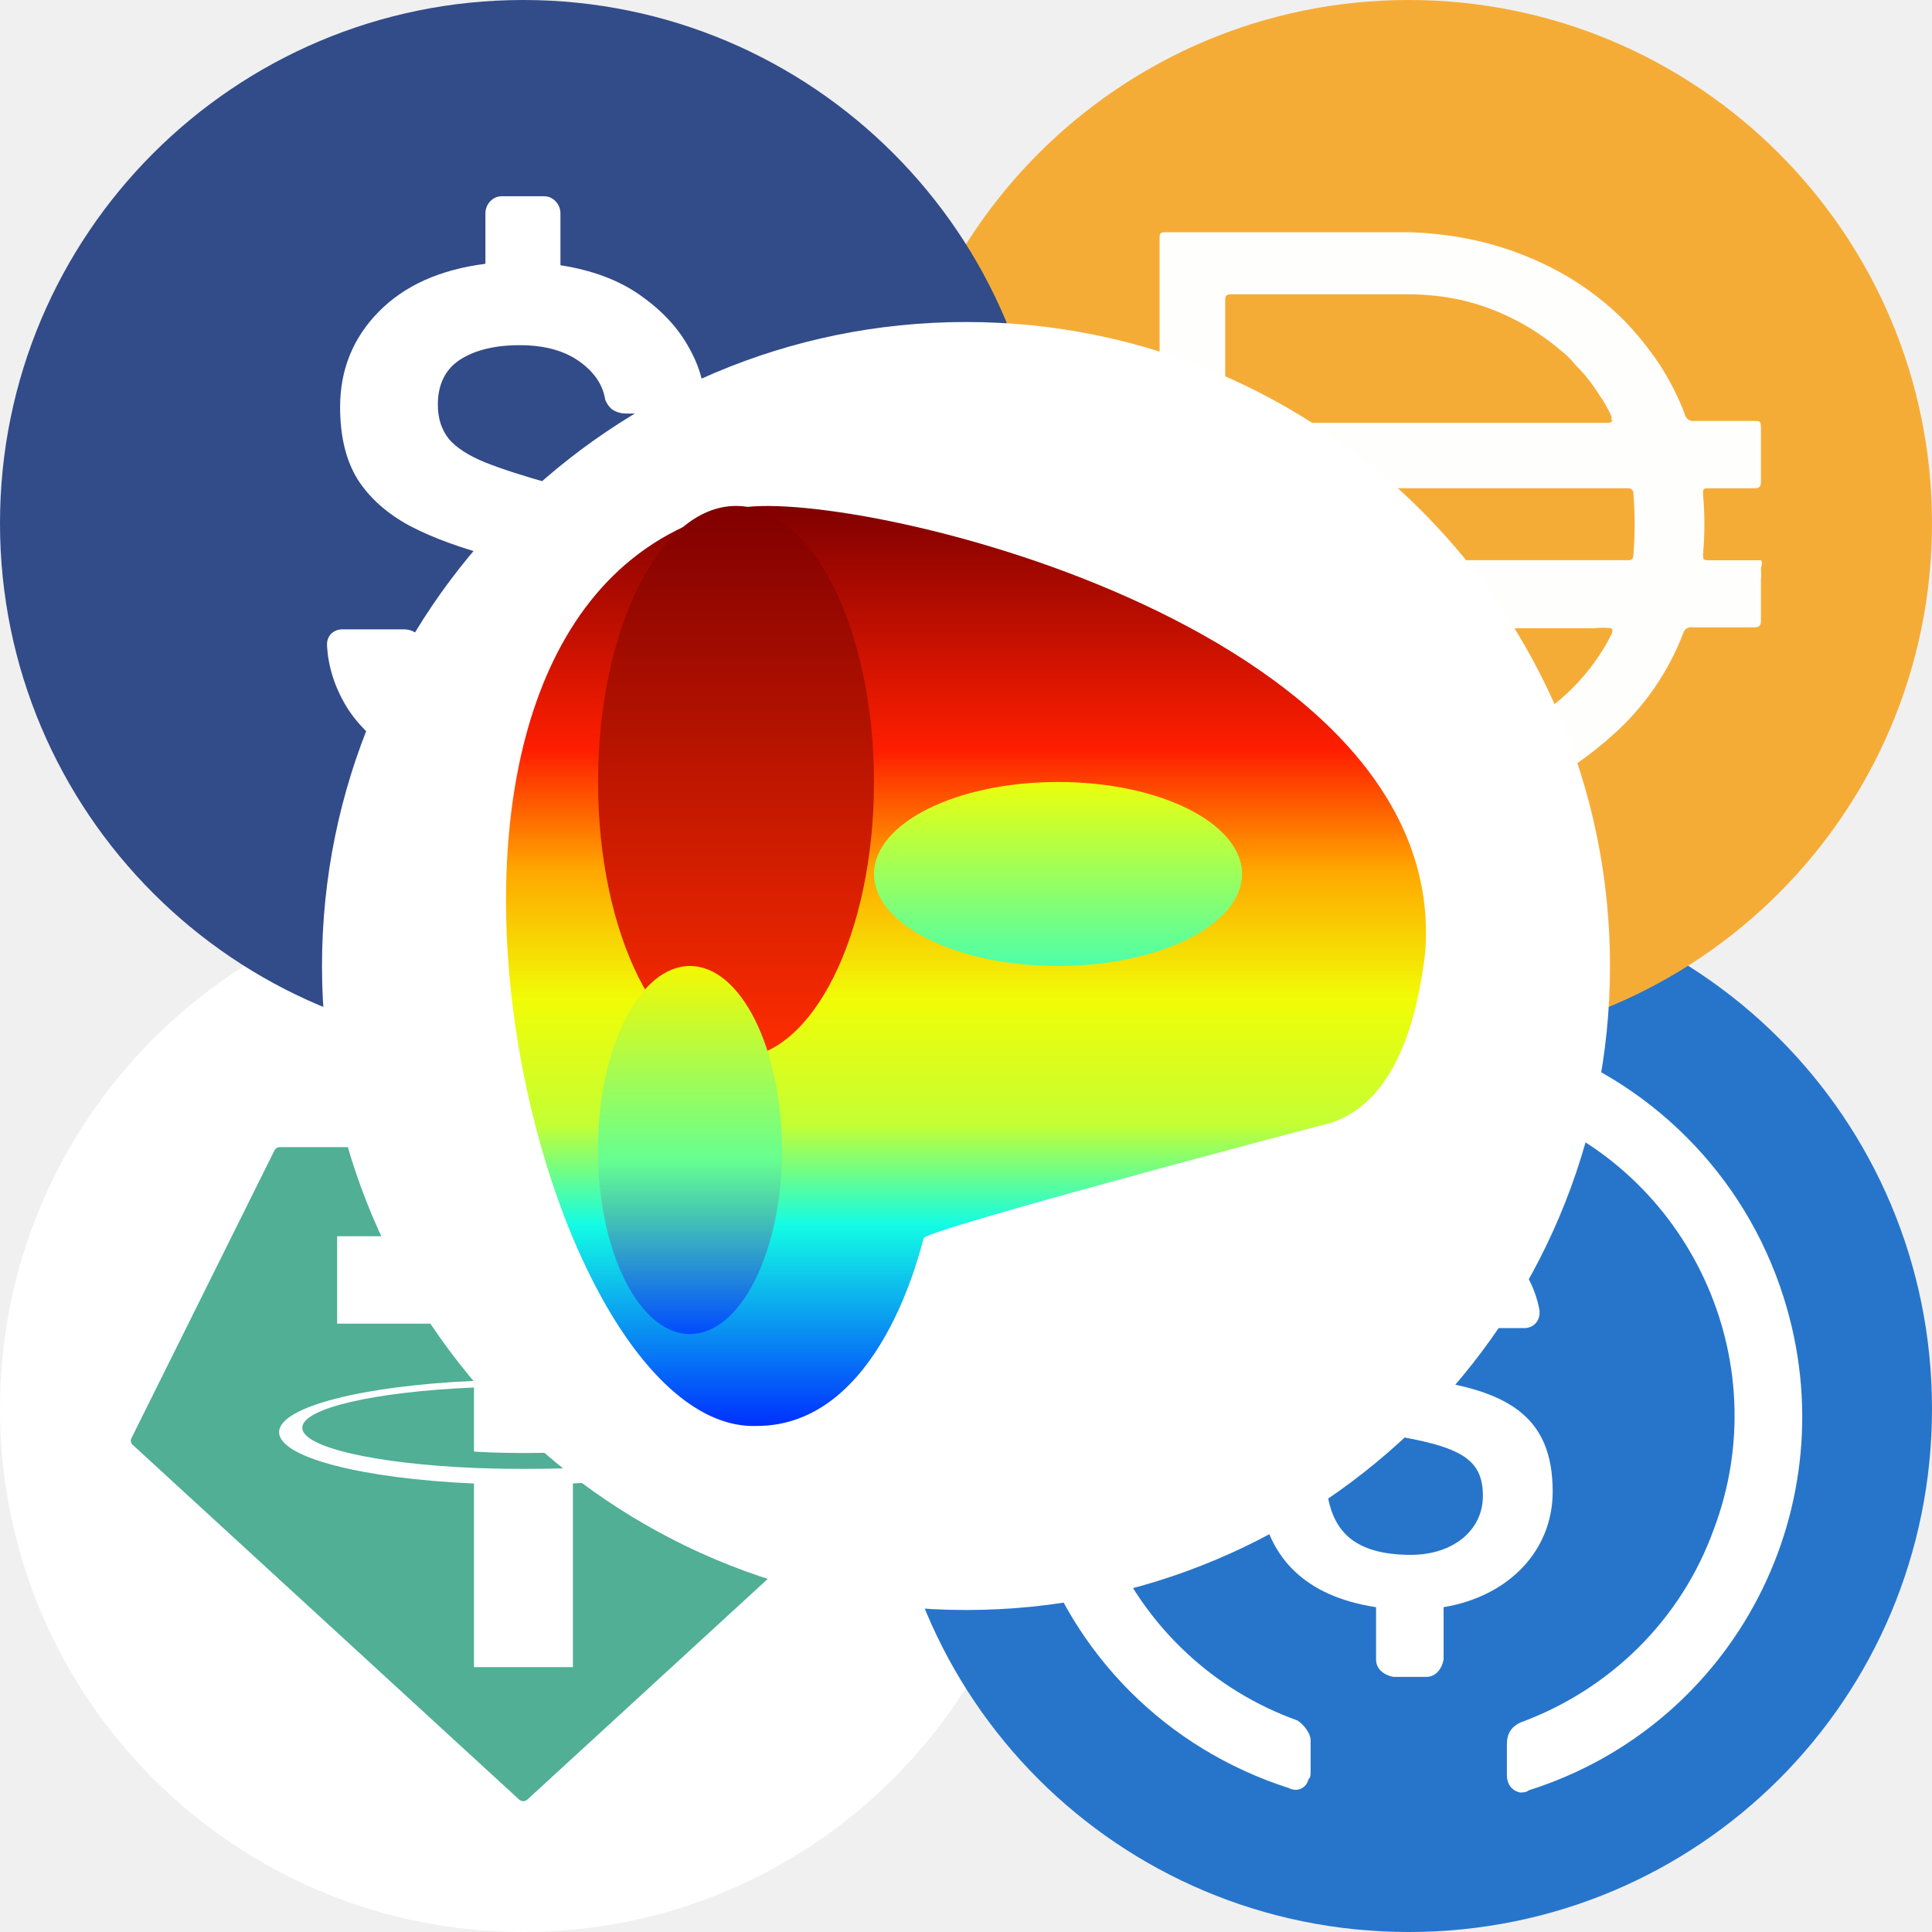
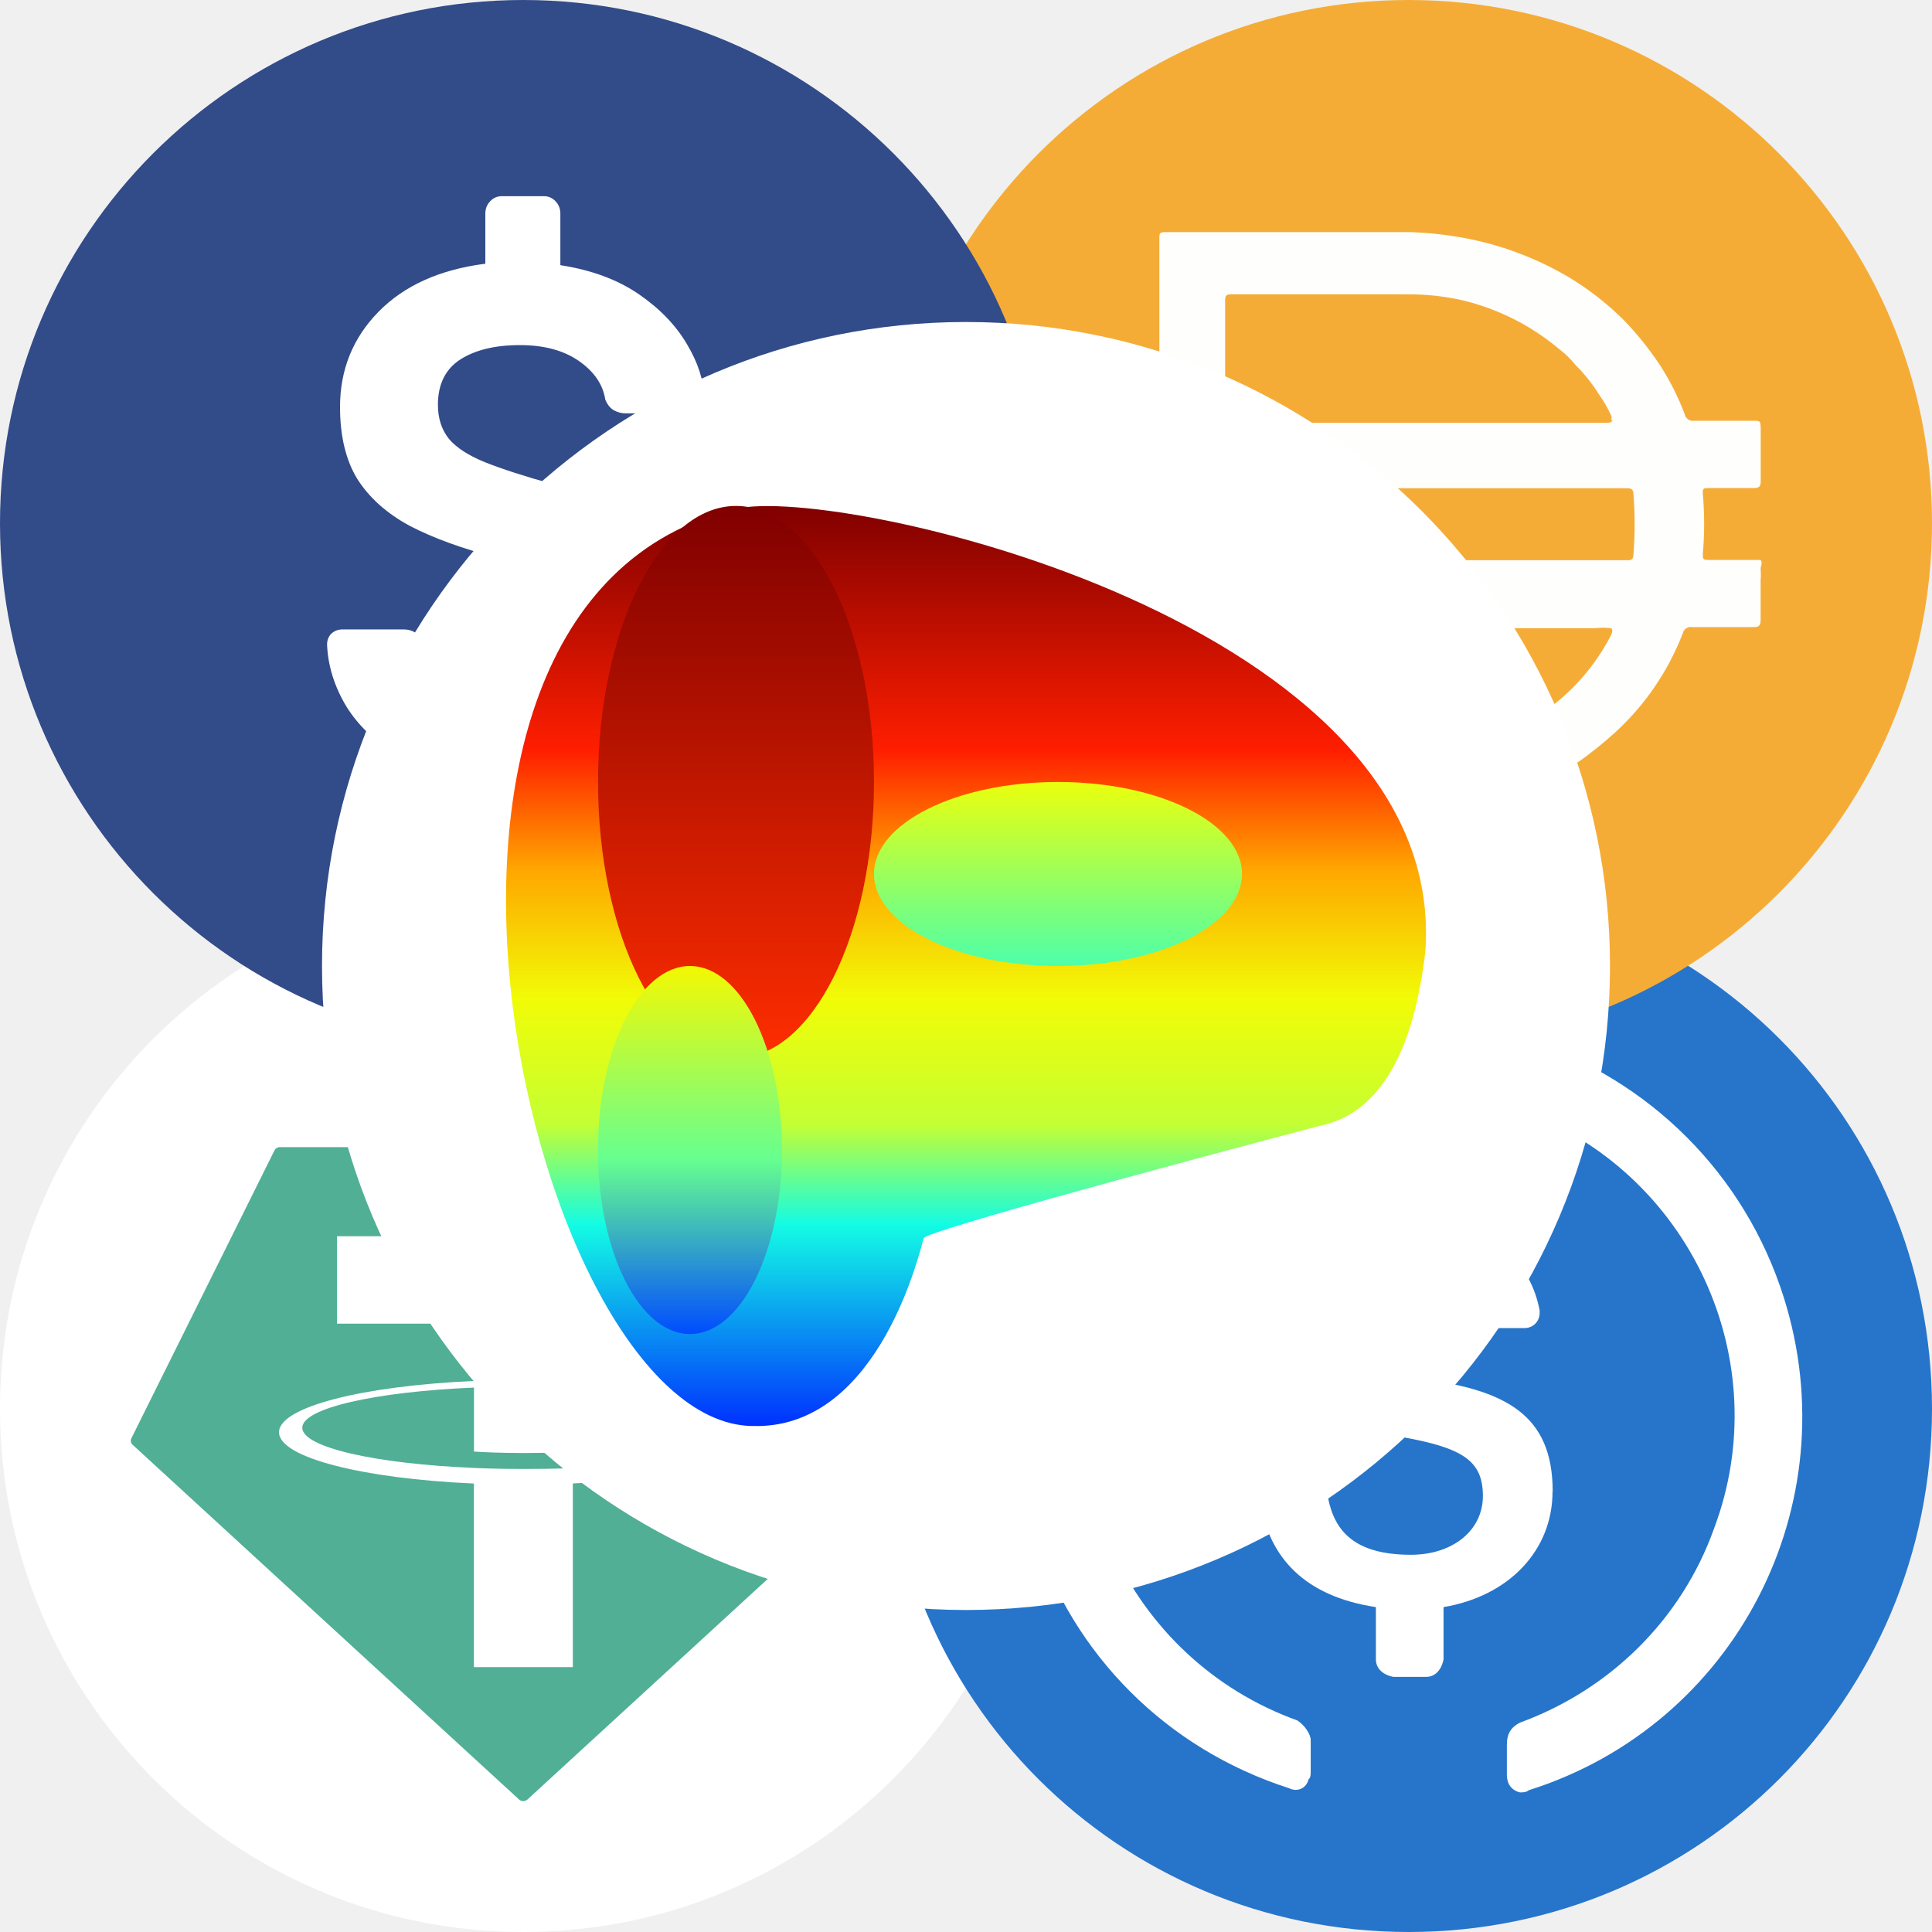
- <svg xmlns="http://www.w3.org/2000/svg" width="24" height="24" viewBox="0 0 24 24" fill="none">
-   <circle cx="6.5" cy="17.5" r="6.5" fill="white" />
-   <g clip-path="url(#clip0_115_24433)">
-     <path fill-rule="evenodd" clip-rule="evenodd" d="M3.41 14.29L1.632 17.867C1.626 17.88 1.624 17.895 1.626 17.91C1.629 17.925 1.637 17.938 1.648 17.948L6.449 22.355C6.463 22.368 6.481 22.375 6.5 22.375C6.519 22.375 6.537 22.368 6.551 22.355L11.352 17.948C11.363 17.938 11.371 17.925 11.374 17.91C11.377 17.896 11.374 17.881 11.368 17.867L9.59 14.29C9.584 14.278 9.575 14.268 9.563 14.261C9.552 14.254 9.538 14.25 9.524 14.25H3.476C3.462 14.25 3.449 14.254 3.437 14.261C3.425 14.268 3.416 14.278 3.41 14.29V14.29V14.29Z" fill="#50AF95" />
-     <path fill-rule="evenodd" clip-rule="evenodd" d="M7.117 18.235C7.082 18.237 6.904 18.247 6.507 18.247C6.191 18.247 5.967 18.238 5.888 18.235C4.667 18.183 3.755 17.979 3.755 17.736C3.755 17.492 4.667 17.288 5.888 17.236V18.032C5.968 18.037 6.197 18.05 6.512 18.05C6.892 18.05 7.082 18.035 7.116 18.032V17.237C8.334 17.289 9.244 17.492 9.244 17.736C9.244 17.979 8.334 18.183 7.116 18.234L7.117 18.235ZM7.117 17.154V16.443H8.817V15.357H4.188V16.443H5.888V17.154C4.506 17.215 3.467 17.477 3.467 17.791C3.467 18.106 4.506 18.368 5.888 18.429V20.71H7.117V18.428C8.495 18.367 9.533 18.105 9.533 17.791C9.533 17.477 8.496 17.215 7.117 17.154L7.117 17.154Z" fill="white" />
+ <svg xmlns="http://www.w3.org/2000/svg" fill="none" height="24" viewBox="0 0 24 24" width="24">
+   <linearGradient id="a" gradientUnits="userSpaceOnUse" x1="12" x2="12" y1="6.286" y2="17.714">
+     <stop offset="0" stop-color="#800000" />
+     <stop offset=".266" stop-color="#ff1e00" />
+     <stop offset=".396" stop-color="#ffa700" />
+     <stop offset=".536" stop-color="#f1fc06" />
+     <stop offset=".672" stop-color="#c4ff33" />
+     <stop offset=".781" stop-color="#13fce4" />
+     <stop offset="1" stop-color="#0030ff" />
+   </linearGradient>
+   <linearGradient id="b" gradientUnits="userSpaceOnUse" x1="9.143" x2="9.143" y1="6.286" y2="13.143">
+     <stop offset="0" stop-color="#800000" />
+     <stop offset="1" stop-color="#ff2d00" />
+   </linearGradient>
+   <linearGradient id="c" gradientUnits="userSpaceOnUse" x1="8.571" x2="8.571" y1="12" y2="16.571">
+     <stop offset="0" stop-color="#f4f802" />
+     <stop offset=".526" stop-color="#66ff90" />
+     <stop offset="1" stop-color="#004cff" />
+   </linearGradient>
+   <linearGradient id="d" gradientUnits="userSpaceOnUse" x1="13.143" x2="13.143" y1="9.714" y2="12">
+     <stop offset="0" stop-color="#ebff0c" />
+     <stop offset="1" stop-color="#4dffaa" />
+   </linearGradient>
+   <clipPath id="e">
+     <path d="m1.625 14.25h9.75v8.125h-9.75z" />
+   </clipPath>
+   <circle cx="6.5" cy="17.5" fill="#fff" r="6.5" />
+   <g clip-path="url(#e)" clip-rule="evenodd" fill-rule="evenodd">
+     <path d="m3.41 14.29-1.778 3.577c-.007.013-.009.028-.006.043.003.015.01.028.022.038l4.801 4.407c.014.013.032.019.051.019.019 0 .037-.007.051-.019l4.801-4.407c.011-.01.019-.023.022-.038s.001-.03-.006-.043l-1.778-3.577c-.006-.012-.015-.022-.027-.029-.012-.007-.025-.011-.039-.011h-6.048c-.014-0-.027.004-.039.011-.012.007-.021.017-.027.029z" fill="#50af95" />
+     <path d="m7.117 18.235c-.034.003-.213.013-.61.013-.316 0-.54-.009-.619-.013-1.221-.051-2.133-.255-2.133-.499s.911-.447 2.133-.499v.795c.08.005.308.018.624.018.379 0 .569-.015.603-.018v-.795c1.218.052 2.128.256 2.128.499 0 .243-.909.447-2.128.499zm0-1.08v-.712h1.7v-1.086h-4.63v1.086h1.7v.712c-1.382.061-2.421.323-2.421.637 0 .314 1.039.576 2.421.637v2.281h1.229v-2.282c1.379-.061 2.416-.323 2.416-.637s-1.037-.576-2.416-.637z" fill="#fff" />
  </g>
-   <path d="M17.5 24C21.102 24 24 21.102 24 17.5C24 13.898 21.102 11 17.5 11C13.898 11 11 13.898 11 17.5C11 21.102 13.898 24 17.5 24Z" fill="#2775CA" />
-   <path d="M19.288 18.529C19.288 17.581 18.719 17.256 17.581 17.121C16.769 17.012 16.606 16.796 16.606 16.417C16.606 16.037 16.877 15.794 17.419 15.794C17.906 15.794 18.177 15.956 18.312 16.363C18.34 16.444 18.421 16.498 18.502 16.498H18.935C19.044 16.498 19.125 16.417 19.125 16.308V16.281C19.017 15.685 18.529 15.225 17.906 15.171V14.521C17.906 14.412 17.825 14.331 17.69 14.304H17.283C17.175 14.304 17.094 14.385 17.067 14.521V15.144C16.254 15.252 15.74 15.794 15.74 16.471C15.74 17.365 16.281 17.717 17.419 17.852C18.177 17.988 18.421 18.15 18.421 18.583C18.421 19.017 18.042 19.315 17.527 19.315C16.823 19.315 16.579 19.017 16.498 18.61C16.471 18.502 16.39 18.448 16.308 18.448H15.848C15.74 18.448 15.658 18.529 15.658 18.637V18.665C15.767 19.342 16.2 19.829 17.094 19.965V20.615C17.094 20.723 17.175 20.804 17.31 20.831H17.717C17.825 20.831 17.906 20.75 17.933 20.615V19.965C18.746 19.829 19.288 19.26 19.288 18.529V18.529Z" fill="white" />
-   <path d="M16.119 21.373C14.006 20.615 12.923 18.258 13.708 16.173C14.115 15.035 15.008 14.169 16.119 13.762C16.227 13.708 16.281 13.627 16.281 13.492V13.113C16.281 13.004 16.227 12.923 16.119 12.896C16.092 12.896 16.038 12.896 16.01 12.923C13.438 13.735 12.029 16.471 12.842 19.044C13.329 20.56 14.494 21.725 16.01 22.212C16.119 22.267 16.227 22.212 16.254 22.104C16.281 22.077 16.281 22.05 16.281 21.996V21.617C16.281 21.535 16.2 21.427 16.119 21.373ZM18.99 12.923C18.881 12.869 18.773 12.923 18.746 13.031C18.719 13.058 18.719 13.085 18.719 13.14V13.519C18.719 13.627 18.8 13.735 18.881 13.79C20.994 14.548 22.077 16.904 21.292 18.99C20.885 20.127 19.992 20.994 18.881 21.4C18.773 21.454 18.719 21.535 18.719 21.671V22.05C18.719 22.158 18.773 22.24 18.881 22.267C18.908 22.267 18.962 22.267 18.99 22.24C21.562 21.427 22.971 18.692 22.158 16.119C21.671 14.575 20.479 13.41 18.99 12.923V12.923Z" fill="white" />
-   <path d="M17.5 0C21.09 0 24 2.91 24 6.5C24 10.09 21.09 13 17.5 13C13.91 13 11 10.09 11 6.5C11 2.91 13.91 0 17.5 0Z" fill="#F5AC37" />
-   <path d="M17.74 6.959H20.209C20.262 6.959 20.287 6.959 20.291 6.89C20.311 6.639 20.311 6.386 20.291 6.134C20.291 6.086 20.267 6.065 20.214 6.065H15.298C15.237 6.065 15.221 6.086 15.221 6.143V6.866C15.221 6.959 15.221 6.959 15.318 6.959H17.74V6.959ZM20.015 5.22C20.022 5.202 20.022 5.182 20.015 5.164C19.974 5.074 19.925 4.988 19.868 4.908C19.783 4.77 19.682 4.643 19.567 4.53C19.513 4.461 19.451 4.399 19.381 4.347C19.029 4.048 18.611 3.836 18.162 3.729C17.935 3.679 17.703 3.654 17.471 3.656H15.29C15.229 3.656 15.22 3.681 15.22 3.733V5.176C15.22 5.236 15.22 5.253 15.298 5.253H19.986C19.986 5.253 20.026 5.245 20.035 5.22H20.015H20.015ZM20.015 7.804C19.946 7.796 19.876 7.796 19.807 7.804H15.302C15.241 7.804 15.221 7.804 15.221 7.885V9.295C15.221 9.36 15.221 9.376 15.302 9.376H17.382C17.482 9.384 17.581 9.377 17.678 9.356C17.98 9.335 18.277 9.269 18.56 9.161C18.663 9.126 18.763 9.079 18.857 9.023H18.885C19.373 8.77 19.769 8.371 20.018 7.882C20.018 7.882 20.047 7.821 20.015 7.805V7.804ZM14.405 10.107V10.083V9.137V8.816V7.861C14.405 7.808 14.405 7.8 14.339 7.8H13.458C13.409 7.8 13.389 7.8 13.389 7.735V6.963H14.331C14.384 6.963 14.405 6.963 14.405 6.894V6.131C14.405 6.082 14.405 6.07 14.339 6.07H13.458C13.409 6.07 13.389 6.07 13.389 6.005V5.29C13.389 5.245 13.389 5.233 13.454 5.233H14.327C14.388 5.233 14.405 5.233 14.405 5.156V2.966C14.405 2.901 14.405 2.885 14.486 2.885H17.532C17.754 2.894 17.973 2.918 18.191 2.958C18.638 3.041 19.069 3.201 19.462 3.429C19.723 3.583 19.963 3.768 20.177 3.982C20.338 4.149 20.483 4.33 20.612 4.522C20.739 4.717 20.846 4.926 20.929 5.144C20.939 5.2 20.994 5.239 21.05 5.229H21.778C21.871 5.229 21.871 5.229 21.875 5.319V5.985C21.875 6.05 21.851 6.066 21.785 6.066H21.225C21.168 6.066 21.152 6.066 21.156 6.139C21.178 6.387 21.178 6.635 21.156 6.883C21.156 6.952 21.156 6.96 21.233 6.96H21.875C21.903 6.996 21.875 7.033 21.875 7.07C21.879 7.117 21.879 7.165 21.875 7.212V7.703C21.875 7.772 21.855 7.793 21.793 7.793H21.026C20.972 7.783 20.92 7.817 20.908 7.87C20.725 8.345 20.432 8.772 20.054 9.113C19.916 9.238 19.771 9.355 19.62 9.462C19.457 9.556 19.299 9.653 19.132 9.731C18.825 9.869 18.504 9.971 18.173 10.035C17.86 10.091 17.542 10.117 17.223 10.112H14.403V10.108L14.405 10.107Z" fill="#FEFEFD" />
-   <path d="M6.5 13C10.09 13 13 10.09 13 6.5C13 2.91 10.09 0 6.5 0C2.91 0 0 2.91 0 6.5C0 10.09 2.91 13 6.5 13Z" fill="#324B89" />
-   <path d="M6.235 10.562C6.178 10.562 6.129 10.541 6.089 10.499C6.05 10.457 6.03 10.406 6.03 10.346V9.714C5.608 9.672 5.251 9.566 4.961 9.398C4.67 9.223 4.45 9.016 4.302 8.775C4.154 8.528 4.074 8.272 4.062 8.008C4.062 7.953 4.08 7.908 4.114 7.872C4.154 7.836 4.199 7.818 4.251 7.818H5.012C5.08 7.818 5.134 7.836 5.174 7.872C5.214 7.902 5.246 7.941 5.268 7.99C5.308 8.104 5.374 8.218 5.465 8.333C5.562 8.441 5.696 8.531 5.867 8.603C6.038 8.676 6.252 8.712 6.509 8.712C6.919 8.712 7.224 8.64 7.424 8.495C7.623 8.351 7.723 8.155 7.723 7.908C7.723 7.734 7.669 7.595 7.561 7.493C7.458 7.385 7.293 7.288 7.064 7.204C6.836 7.114 6.537 7.021 6.166 6.924C5.745 6.816 5.388 6.687 5.097 6.536C4.807 6.38 4.587 6.184 4.439 5.949C4.296 5.715 4.225 5.417 4.225 5.056C4.225 4.592 4.385 4.198 4.704 3.873C5.023 3.548 5.465 3.349 6.03 3.277V2.654C6.03 2.594 6.05 2.543 6.089 2.501C6.129 2.459 6.178 2.438 6.235 2.438H6.757C6.814 2.438 6.862 2.459 6.902 2.501C6.942 2.543 6.962 2.594 6.962 2.654V3.295C7.35 3.355 7.675 3.476 7.937 3.656C8.199 3.837 8.399 4.044 8.536 4.279C8.672 4.508 8.744 4.731 8.749 4.947C8.749 4.995 8.732 5.041 8.698 5.083C8.67 5.119 8.627 5.137 8.57 5.137H7.774C7.723 5.137 7.675 5.125 7.629 5.101C7.583 5.077 7.546 5.031 7.518 4.965C7.489 4.779 7.381 4.619 7.193 4.487C7.005 4.354 6.759 4.288 6.457 4.288C6.149 4.288 5.901 4.348 5.713 4.469C5.531 4.589 5.439 4.776 5.439 5.028C5.439 5.197 5.485 5.338 5.576 5.453C5.668 5.561 5.816 5.657 6.021 5.742C6.232 5.826 6.511 5.916 6.859 6.013C7.344 6.127 7.737 6.259 8.039 6.41C8.347 6.56 8.573 6.753 8.715 6.987C8.863 7.216 8.938 7.508 8.938 7.863C8.938 8.212 8.855 8.519 8.689 8.784C8.53 9.043 8.302 9.253 8.005 9.416C7.709 9.572 7.361 9.675 6.962 9.723V10.346C6.962 10.406 6.942 10.457 6.902 10.499C6.862 10.541 6.814 10.562 6.757 10.562H6.235Z" fill="white" />
-   <circle cx="12" cy="12" r="8" fill="white" />
-   <path d="M9.398 17.714C6.604 17.805 4.197 7.496 9.141 6.32C10.427 6.014 18.017 7.735 17.705 11.833C17.625 12.489 17.392 13.781 16.4 13.983C14.771 14.412 11.504 15.292 11.475 15.38C11.438 15.49 10.942 17.714 9.398 17.714Z" fill="url(#paint0_linear_115_24433)" />
-   <ellipse cx="9.143" cy="9.714" rx="1.714" ry="3.429" fill="url(#paint1_linear_115_24433)" />
-   <ellipse cx="8.571" cy="14.286" rx="1.143" ry="2.286" fill="url(#paint2_linear_115_24433)" />
-   <ellipse cx="13.143" cy="10.857" rx="2.286" ry="1.143" fill="url(#paint3_linear_115_24433)" />
-   <defs>
-     <linearGradient id="paint0_linear_115_24433" x1="12" y1="6.286" x2="12" y2="17.714" gradientUnits="userSpaceOnUse">
-       <stop stop-color="#800000" />
-       <stop offset="0.266" stop-color="#FF1E00" />
-       <stop offset="0.396" stop-color="#FFA700" />
-       <stop offset="0.536" stop-color="#F1FC06" />
-       <stop offset="0.672" stop-color="#C4FF33" />
-       <stop offset="0.781" stop-color="#13FCE4" />
-       <stop offset="1" stop-color="#0030FF" />
-     </linearGradient>
-     <linearGradient id="paint1_linear_115_24433" x1="9.143" y1="6.286" x2="9.143" y2="13.143" gradientUnits="userSpaceOnUse">
-       <stop stop-color="#800000" />
-       <stop offset="1" stop-color="#FF2D00" />
-     </linearGradient>
-     <linearGradient id="paint2_linear_115_24433" x1="8.571" y1="12" x2="8.571" y2="16.571" gradientUnits="userSpaceOnUse">
-       <stop stop-color="#F4F802" />
-       <stop offset="0.526" stop-color="#66FF90" />
-       <stop offset="1" stop-color="#004CFF" />
-     </linearGradient>
-     <linearGradient id="paint3_linear_115_24433" x1="13.143" y1="9.714" x2="13.143" y2="12" gradientUnits="userSpaceOnUse">
-       <stop stop-color="#EBFF0C" />
-       <stop offset="1" stop-color="#4DFFAA" />
-     </linearGradient>
-     <clipPath id="clip0_115_24433">
-       <rect width="9.75" height="8.125" fill="white" transform="translate(1.625 14.25)" />
-     </clipPath>
-   </defs>
+   <path d="m17.5 24c3.602 0 6.5-2.898 6.5-6.5s-2.898-6.5-6.5-6.5-6.5 2.898-6.5 6.5 2.898 6.5 6.5 6.5z" fill="#2775ca" />
+   <path d="m19.288 18.529c0-.948-.569-1.273-1.706-1.408-.812-.108-.975-.325-.975-.704s.271-.623.812-.623c.487 0 .758.163.894.569.027.081.108.135.19.135h.433c.108 0 .19-.081.19-.19v-.027c-.108-.596-.596-1.056-1.219-1.11v-.65c0-.108-.081-.19-.217-.217h-.406c-.108 0-.19.081-.217.217v.623c-.812.108-1.327.65-1.327 1.327 0 .894.542 1.246 1.679 1.381.758.135 1.002.298 1.002.731 0 .433-.379.731-.894.731-.704 0-.948-.298-1.029-.704-.027-.108-.108-.163-.19-.163h-.461c-.108 0-.19.081-.19.19v.027c.108.677.542 1.165 1.435 1.3v.65c0 .108.081.19.217.217h.406c.108 0 .19-.081.217-.217v-.65c.812-.136 1.354-.704 1.354-1.435z" fill="#fff" />
+   <path d="m16.119 21.373c-2.112-.758-3.196-3.115-2.41-5.2.406-1.137 1.3-2.004 2.41-2.41.108-.054.163-.135.163-.271v-.379c0-.108-.054-.19-.163-.217-.027 0-.081 0-.108.027-2.573.812-3.981 3.548-3.169 6.121.487 1.517 1.652 2.681 3.169 3.169.108.054.217 0 .244-.108.027-.027.027-.054.027-.108v-.379c0-.081-.081-.19-.163-.244zm2.871-8.45c-.108-.054-.217 0-.244.108-.027.027-.027.054-.027.108v.379c0 .108.081.217.163.271 2.112.758 3.196 3.115 2.41 5.2-.406 1.137-1.3 2.004-2.41 2.41-.108.054-.163.135-.163.271v.379c0 .108.054.19.163.217.027 0 .081 0 .108-.027 2.573-.812 3.981-3.548 3.169-6.121-.487-1.544-1.679-2.708-3.169-3.196z" fill="#fff" />
+   <path d="m17.5 0c3.59 0 6.5 2.91 6.5 6.5 0 3.59-2.91 6.5-6.5 6.5-3.59 0-6.5-2.91-6.5-6.5 0-3.59 2.91-6.5 6.5-6.5z" fill="#f5ac37" />
+   <path d="m17.74 6.959h2.47c.053 0 .077 0 .081-.069.02-.251.02-.504 0-.756 0-.049-.024-.069-.077-.069h-4.915c-.061 0-.077.02-.077.077v.723c0 .093 0 .093.097.093zm2.275-1.739c.007-.018.007-.039 0-.057-.041-.09-.09-.176-.147-.256-.085-.137-.186-.264-.301-.378-.054-.069-.117-.13-.187-.183-.352-.299-.77-.511-1.219-.617-.227-.051-.458-.075-.691-.073h-2.182c-.061 0-.069.024-.069.077v1.442c0 .061 0 .077.077.077h4.688s.041-.008.049-.032h-.02zm0 2.584c-.069-.008-.139-.008-.208 0h-4.505c-.061 0-.081 0-.081.081v1.41c0 .065 0 .081.081.081h2.08c.1.008.199.001.296-.02.302-.022.599-.087.882-.195.103-.036.202-.082.296-.138h.028c.488-.254.884-.652 1.133-1.141 0 0 .028-.061-.004-.078zm-5.611 2.303v-.024-.947-.321-.955c0-.053 0-.061-.065-.061h-.882c-.049 0-.069 0-.069-.065v-.772h.942c.053 0 .073 0 .073-.069v-.764c0-.049 0-.061-.065-.061h-.882c-.049 0-.069 0-.069-.065v-.715c0-.045 0-.057.065-.057h.873c.061 0 .077 0 .077-.077v-2.19c0-.065 0-.081.081-.081h3.047c.221.009.441.033.658.073.448.083.878.243 1.272.471.261.154.501.339.715.553.161.167.306.348.435.54.128.195.234.404.317.622.01.057.065.095.121.085h.727c.093 0 .093 0 .097.089v.666c0 .065-.024.081-.089.081h-.561c-.057 0-.073 0-.069.073.022.247.022.496 0 .743 0 .069 0 .077.077.077h.641c.028.037 0 .073 0 .11.004.047.004.095 0 .142v.492c0 .069-.02.09-.081.09h-.768c-.054-.01-.106.024-.118.077-.183.475-.475.901-.853 1.243-.138.124-.283.241-.435.349-.163.094-.321.191-.488.268-.307.138-.629.24-.959.305-.314.056-.632.082-.951.077h-2.819v-.004z" fill="#fefefd" />
+   <path d="m6.5 13c3.59 0 6.5-2.91 6.5-6.5 0-3.59-2.91-6.5-6.5-6.5-3.59 0-6.5 2.91-6.5 6.5 0 3.59 2.91 6.5 6.5 6.5z" fill="#324b89" />
+   <path d="m6.235 10.562c-.057 0-.105-.021-.145-.063-.04-.042-.06-.093-.06-.153v-.632c-.422-.042-.778-.147-1.069-.316-.291-.175-.51-.382-.659-.623-.148-.247-.228-.503-.239-.767 0-.054.017-.099.051-.135.04-.036.086-.054.137-.054h.761c.068 0 .123.018.163.054.04.03.071.069.094.117.04.114.105.229.197.343.097.108.231.199.402.271.171.072.385.108.641.108.411 0 .716-.072.915-.217.2-.144.299-.34.299-.587 0-.175-.054-.313-.163-.415-.103-.108-.268-.205-.496-.289-.228-.09-.527-.184-.898-.28-.422-.108-.778-.238-1.069-.388-.291-.156-.51-.352-.659-.587-.143-.235-.214-.533-.214-.894 0-.463.16-.858.479-1.183s.761-.524 1.326-.596v-.623c0-.06.02-.111.06-.153.04-.042.088-.063.145-.063h.522c.057 0 .105.021.145.063.04.042.06.093.06.153v.641c.388.06.713.181.975.361s.462.388.599.623c.137.229.208.451.214.668 0 .048-.017.093-.051.135-.029.036-.071.054-.128.054h-.795c-.051 0-.1-.012-.145-.036-.046-.024-.083-.069-.111-.135-.029-.187-.137-.346-.325-.478-.188-.132-.433-.199-.736-.199-.308 0-.556.06-.744.181-.182.12-.274.307-.274.56 0 .169.046.31.137.424.091.108.239.205.445.289.211.084.49.175.838.271.485.114.878.247 1.18.397.308.15.533.343.676.578.148.229.222.521.222.876 0 .349-.083.656-.248.921-.16.259-.388.469-.684.632-.296.156-.644.259-1.043.307v.623c0 .06-.02.111-.06.153-.04.042-.088.063-.145.063z" fill="#fff" />
+   <circle cx="12" cy="12" fill="#fff" r="8" />
+   <path d="m9.398 17.714c-2.793.092-5.201-10.217-.257-11.393 1.287-.306 8.877 1.415 8.564 5.513-.08.655-.312 1.948-1.305 2.15-1.629.429-4.896 1.308-4.925 1.397-.037.11-.533 2.334-2.077 2.334z" fill="url(#a)" />
+   <ellipse cx="9.143" cy="9.714" fill="url(#b)" rx="1.714" ry="3.429" />
+   <ellipse cx="8.571" cy="14.286" fill="url(#c)" rx="1.143" ry="2.286" />
+   <ellipse cx="13.143" cy="10.857" fill="url(#d)" rx="2.286" ry="1.143" />
</svg>
